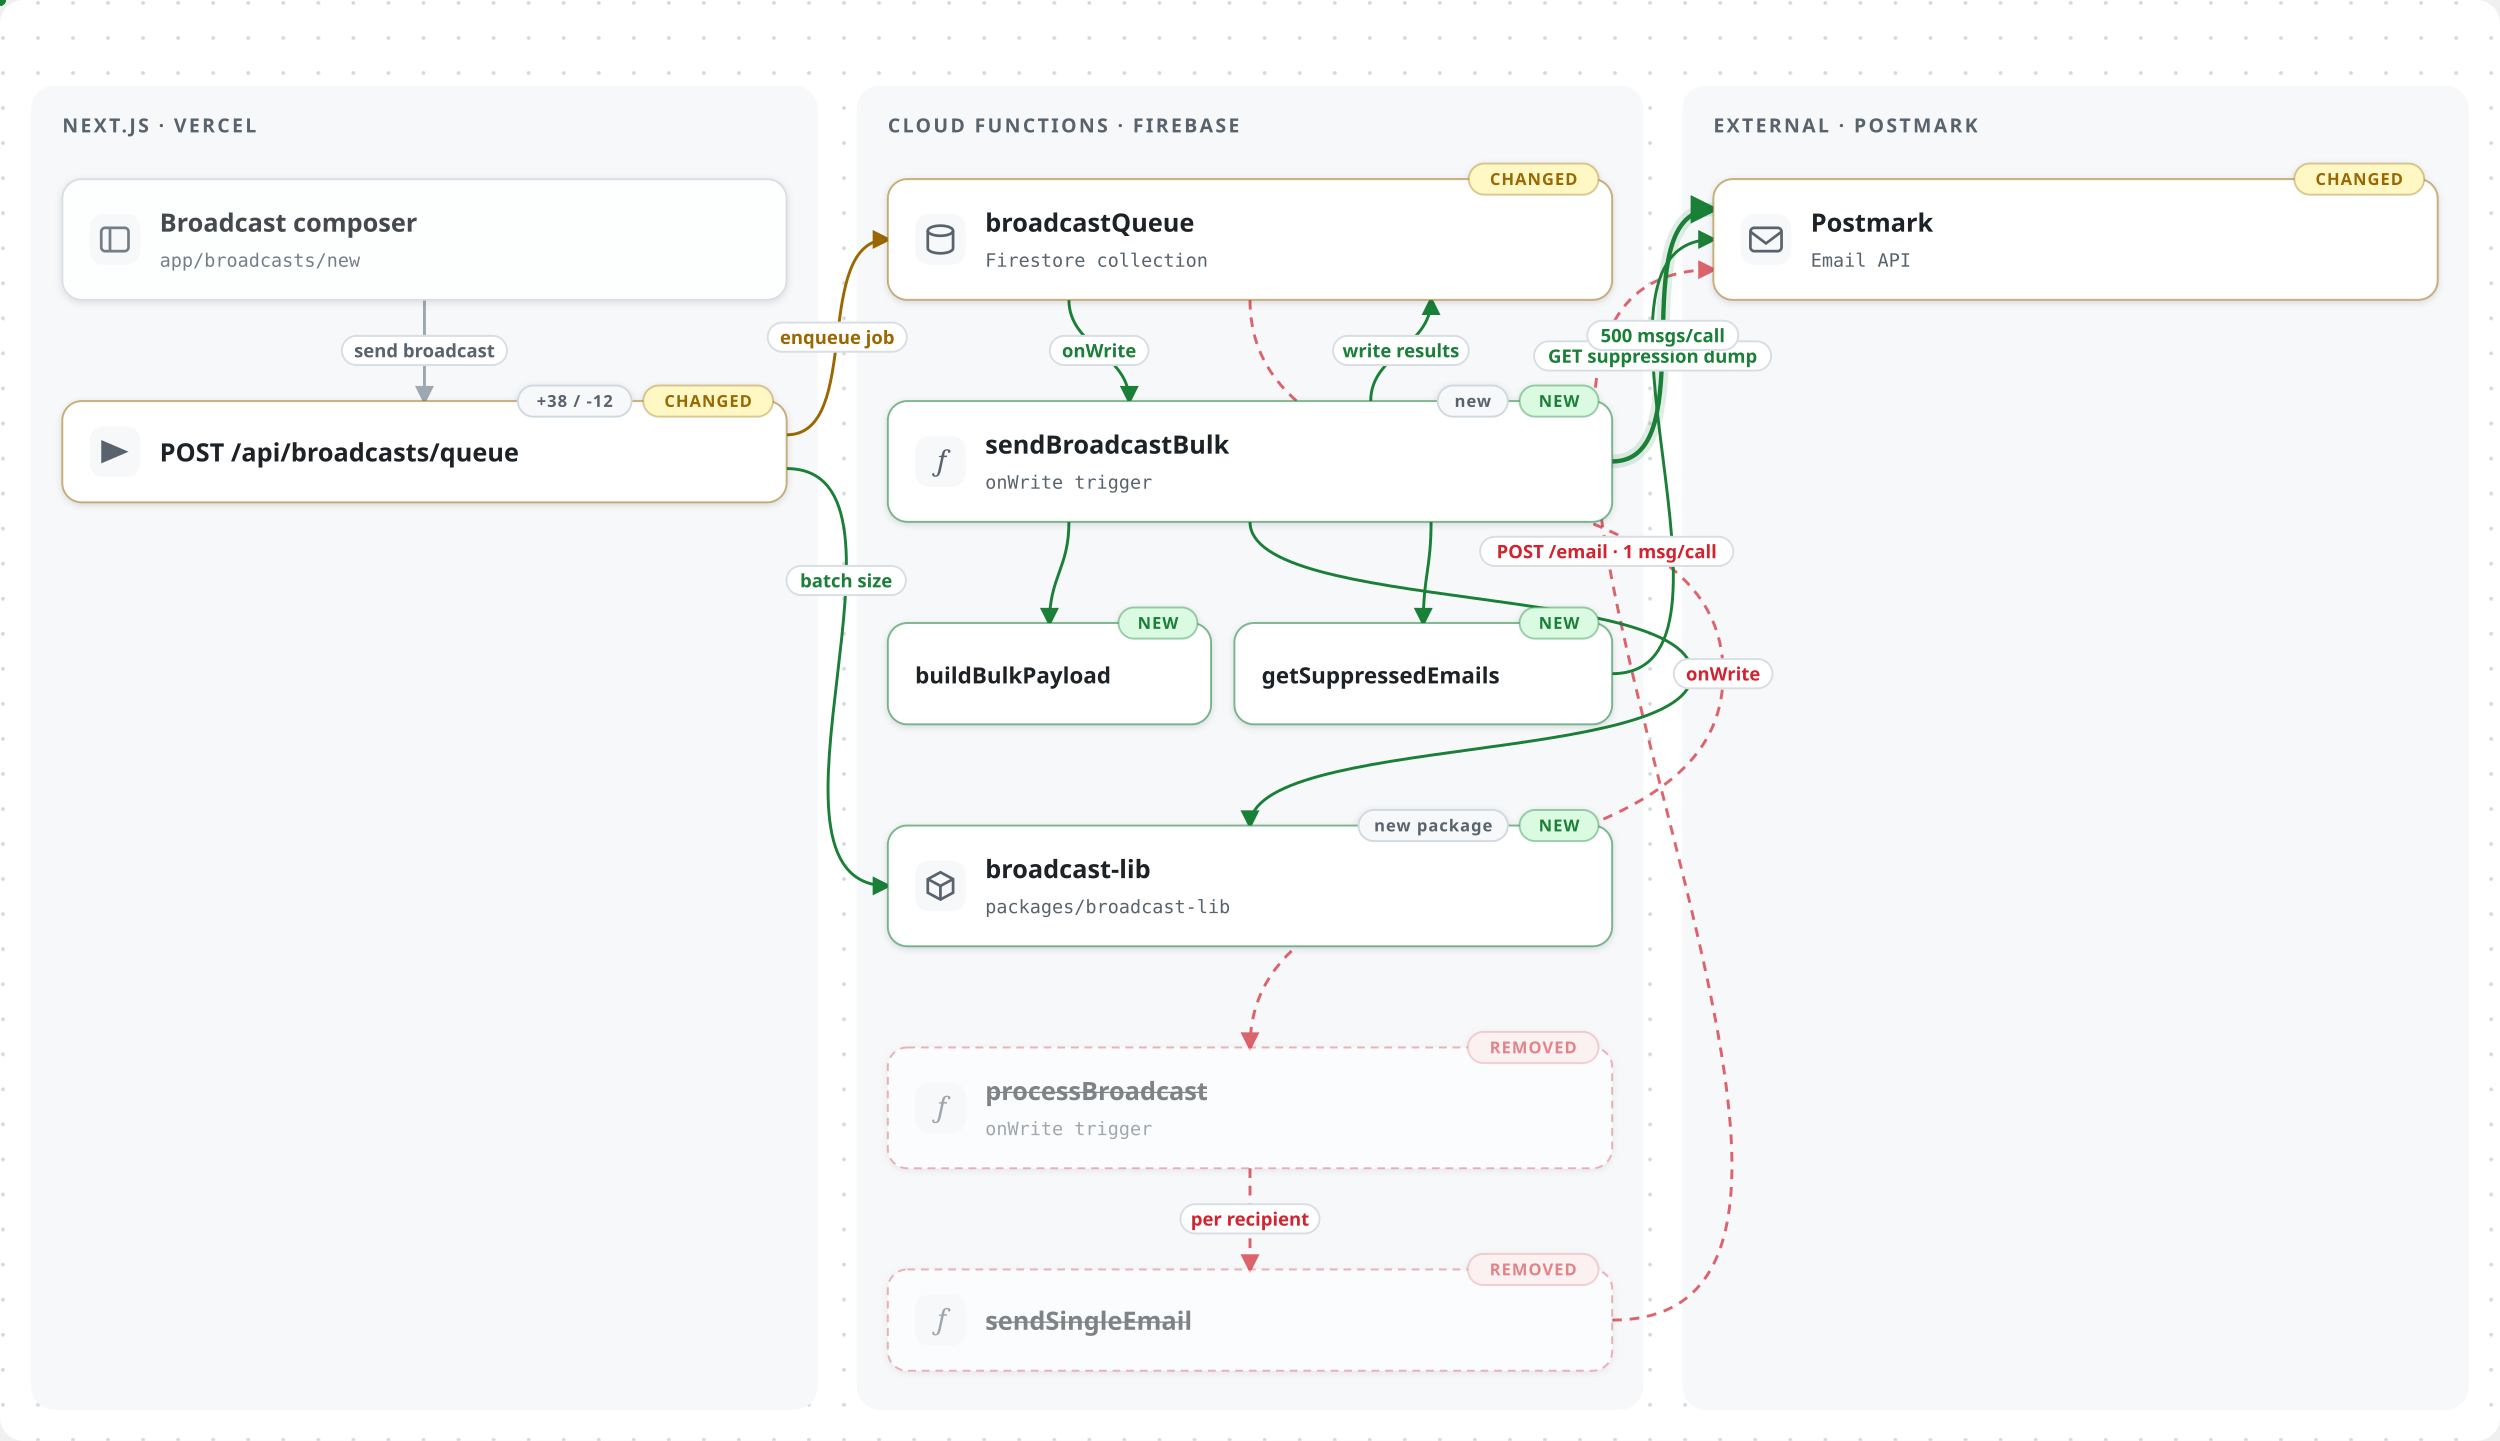
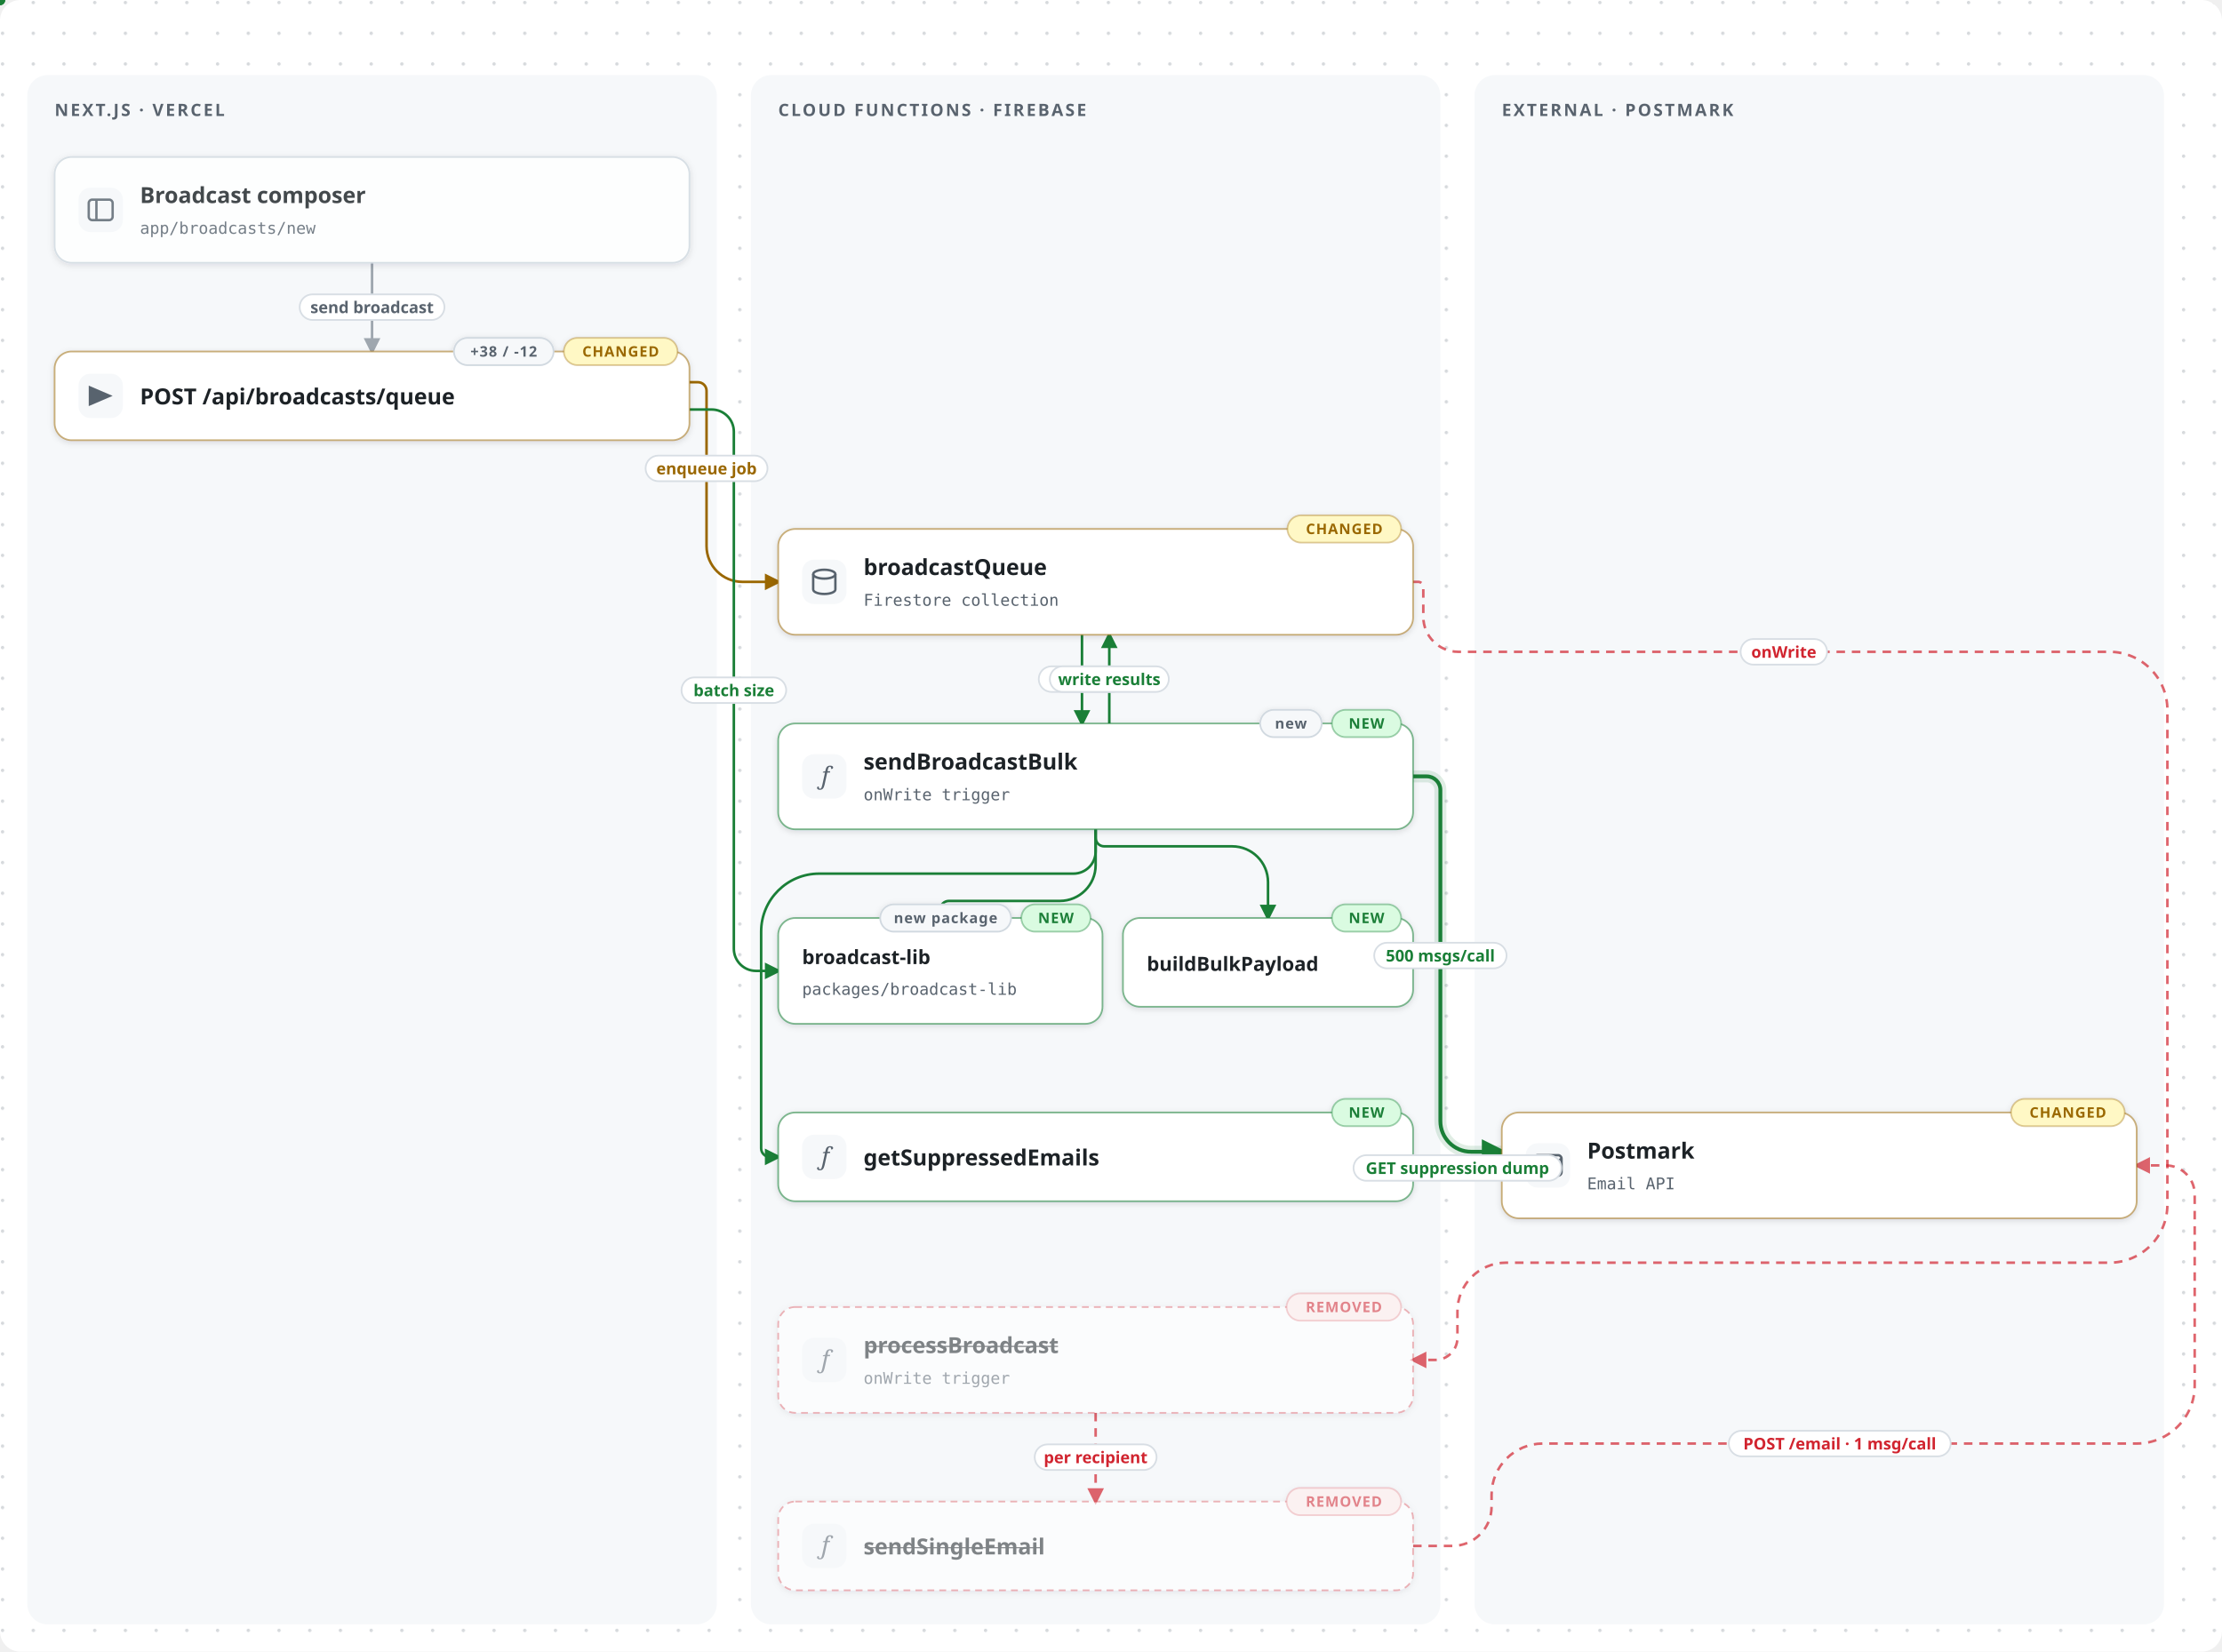
- <svg xmlns="http://www.w3.org/2000/svg" viewBox="0 0 1284 740" width="1284" height="740" role="img" aria-label="Architecture — blast radius">
+ <svg xmlns="http://www.w3.org/2000/svg" viewBox="0 0 1302 968" width="1302" height="968" role="img" aria-label="Architecture — blast radius">
  <style>text{font-family:-apple-system, BlinkMacSystemFont, "Segoe UI", "Noto Sans", Helvetica, Arial, sans-serif}.lanebox{fill:#f6f8fa}.lanelabel{font-size:10px;font-weight:700;letter-spacing:.12em;fill:#59636e}.card{fill:#ffffff;stroke:#d1d9e0;stroke-width:1}.card-added{stroke:#1a7f37;stroke-opacity:.55}.card-modified{stroke:#9a6700;stroke-opacity:.5}.ghost{opacity:.55}.ghost .card{stroke:#d1242f;stroke-dasharray:4 3;stroke-opacity:.6}.context{opacity:.82}.ntitle{font-weight:600;fill:#1f2328}.strike{text-decoration:line-through}.nsub{font-size:9.5px;fill:#59636e;font-family:ui-monospace, SFMono-Regular, "SF Mono", Menlo, Consolas, monospace}.chip{fill:#f6f8fa}.glyph{fill:#59636e}.glyph-stroke{stroke:#59636e;stroke-width:1.4;fill:none}.bdg text{font-size:8.5px;font-weight:700;letter-spacing:.06em}.bdg rect{stroke-width:1}.bdg-added rect{fill:#dafbe1;stroke:rgba(31,136,61,.4)}.bdg-added text{fill:#1a7f37}.bdg-modified rect{fill:#fff8c5;stroke:rgba(154,103,0,.35)}.bdg-modified text{fill:#9a6700}.bdg-removed rect{fill:#ffebe9;stroke:rgba(209,36,47,.35)}.bdg-removed text{fill:#d1242f}.bdg-neutral rect{fill:#f6f8fa;stroke:#d1d9e0}.bdg-neutral text{fill:#59636e}.edge{fill:none;stroke-width:1.5}.edge-added{stroke:#1a7f37}.edge-modified{stroke:#9a6700}.edge-removed{stroke:#d1242f;stroke-dasharray:5 4;opacity:.7}.edge-neutral{stroke:#8c959f}.hero{stroke-width:2.25}.faded{opacity:.45}.glow{fill:none;stroke-width:7;opacity:.14}.msg-self{font-size:11px;fill:#1f2328}.lpill{fill:#ffffff;stroke:#d8dee4;stroke-width:1}.ltext{font-size:9.5px;font-weight:600;fill:#59636e}.ltext-added{fill:#1a7f37}.ltext-modified{fill:#9a6700}.ltext-removed{fill:#d1242f}.cardsh{filter:drop-shadow(0 1px 2px rgba(31,35,40,.14))}.pcard{fill:#ffffff;stroke:#d1d9e0;stroke-width:1}.ptitle{font-size:12px;font-weight:600;fill:#1f2328;text-anchor:middle}.lifeline{stroke:#d1d9e0;stroke-width:1;stroke-dasharray:3 4}.actbar{fill:#dafbe1;stroke:rgba(31,136,61,.4)}.msg{fill:none;stroke-width:1.4}.msg-return{stroke-dasharray:4 3;opacity:.8}.msg-label{font-size:11px;fill:#1f2328;text-anchor:middle}.msg-strong{stroke-width:2}</style>
  <defs>
    <pattern id="dots" width="18" height="18" patternUnits="userSpaceOnUse">
      <circle cx="1.5" cy="1.5" r="1" fill="rgba(140,149,159,.35)" />
    </pattern>
    <marker id="mk-added" viewBox="0 0 10 10" refX="8" refY="5" markerWidth="6.5" markerHeight="6.5" orient="auto-start-reverse">
      <path d="M0,0 L10,5 L0,10 z" fill="#1a7f37" />
    </marker>
    <marker id="mk-modified" viewBox="0 0 10 10" refX="8" refY="5" markerWidth="6.5" markerHeight="6.5" orient="auto-start-reverse">
      <path d="M0,0 L10,5 L0,10 z" fill="#9a6700" />
    </marker>
    <marker id="mk-removed" viewBox="0 0 10 10" refX="8" refY="5" markerWidth="6.5" markerHeight="6.5" orient="auto-start-reverse">
      <path d="M0,0 L10,5 L0,10 z" fill="#d1242f" />
    </marker>
    <marker id="mk-neutral" viewBox="0 0 10 10" refX="8" refY="5" markerWidth="6.5" markerHeight="6.5" orient="auto-start-reverse">
      <path d="M0,0 L10,5 L0,10 z" fill="#8c959f" />
    </marker>
  </defs>
-   <rect x="0" y="0" width="1284" height="740" rx="12" fill="#ffffff" />
-   <rect x="0" y="0" width="1284" height="740" rx="12" fill="url(#dots)" />
-   <g>
-     <rect class="lanebox" x="16" y="44" width="404" height="680" rx="12" />
+   <rect x="0" y="0" width="1302" height="968" rx="12" fill="#ffffff" />
+   <rect x="0" y="0" width="1302" height="968" rx="12" fill="url(#dots)" />
+   <g>
+     <rect class="lanebox" x="16" y="44" width="404" height="908" rx="12" />
    <text class="lanelabel" x="32" y="68">NEXT.JS · VERCEL</text>
-     <rect class="lanebox" x="440" y="44" width="404" height="680" rx="12" />
+     <rect class="lanebox" x="440" y="44" width="404" height="908" rx="12" />
    <text class="lanelabel" x="456" y="68">CLOUD FUNCTIONS · FIREBASE</text>
-     <rect class="lanebox" x="864" y="44" width="404" height="680" rx="12" />
+     <rect class="lanebox" x="864" y="44" width="404" height="908" rx="12" />
    <text class="lanelabel" x="880" y="68">EXTERNAL · POSTMARK</text>
  </g>
  <g>
    <path class="edge edge-neutral context" d="M218,154 L218,206" marker-end="url(#mk-neutral)" />
-     <path class="edge edge-modified" d="M404,223.33 C443.55,223.33 416.45,123 456,123" marker-end="url(#mk-modified)" />
-     <path class="edge edge-added" d="M404,240.67 C481.19,240.67 378.81,455 456,455" marker-end="url(#mk-added)" />
-     <path class="edge edge-added" d="M549,154 C549,178 580,182 580,206" marker-end="url(#mk-added)" />
-     <path class="edge edge-removed" d="M642,154 C642,269.2 885,230.8 885,346 C885,461.2 642,422.8 642,538" marker-end="url(#mk-removed)" />
-     <path class="edge edge-removed" d="M642,600 L642,652" marker-end="url(#mk-removed)" />
-     <path class="edge edge-removed" d="M828,678 C1017.7,678 690.3,138.5 880,138.5" marker-end="url(#mk-removed)" />
-     <path class="edge edge-added" d="M549,268 C549,292 539,296 539,320" marker-end="url(#mk-added)" />
-     <path class="edge edge-added" d="M735,268 C735,292 731,296 731,320" marker-end="url(#mk-added)" />
-     <path class="edge edge-added" d="M642,268 C642,314.8 869,299.2 869,346 C869,392.8 642,377.2 642,424" marker-end="url(#mk-added)" />
-     <path class="edge edge-added" d="M828,346 C908.14,346 799.86,123 880,123" marker-end="url(#mk-added)" />
+     <path class="edge edge-modified" d="M404,224 L409,224 C411.76,224 414,226.24 414,229 L414,320 C414,331.6 423.4,341 435,341 L456,341" marker-end="url(#mk-modified)" />
+     <path class="edge edge-added" d="M404,240 L417,240 C424.18,240 430,245.82 430,253 L430,556 C430,563.18 435.82,569 443,569 L456,569" marker-end="url(#mk-added)" />
+     <path class="edge edge-added" d="M634,372 L634,424" marker-end="url(#mk-added)" />
+     <path class="edge edge-removed" d="M828,341 L831,341 C832.66,341 834,342.34 834,344 L834,361.5 C834,372.82 843.18,382 854.5,382 L1236,382 C1254.78,382 1270,397.22 1270,416 L1270,706 C1270,724.78 1254.78,740 1236,740 L882.5,740 C866.76,740 854,752.76 854,768.5 L854,784 C854,791.18 848.18,797 841,797 L828,797" marker-end="url(#mk-removed)" />
+     <path class="edge edge-removed" d="M642,828 L642,880" marker-end="url(#mk-removed)" />
+     <path class="edge edge-removed" d="M828,906 L851,906 C863.7,906 874,895.7 874,883 L874,876 C874,859.43 887.43,846 904,846 L1252,846 C1270.78,846 1286,830.78 1286,812 L1286,700 C1286,690.61 1278.39,683 1269,683 L1252,683" marker-end="url(#mk-removed)" />
+     <path class="edge edge-added" d="M642,486 L642,491 C642,493.76 644.24,496 647,496 L722,496 C733.6,496 743,505.4 743,517 L743,538" marker-end="url(#mk-added)" />
+     <path class="edge edge-added" d="M642,486 L642,499 C642,506.18 636.18,512 629,512 L480,512 C461.22,512 446,527.22 446,546 L446,673 C446,675.76 448.24,678 451,678 L456,678" marker-end="url(#mk-added)" />
+     <path class="edge edge-added" d="M642,486 L642,507 C642,518.6 632.6,528 621,528 L556,528 C553.24,528 551,530.24 551,533 L551,538" marker-end="url(#mk-added)" />
+     <path class="edge edge-added" d="M828,684.5 L880,684.5" marker-end="url(#mk-added)" />
    <circle r="2.6" fill="#1a7f37">
-       <animateMotion dur="1.6s" repeatCount="indefinite" path="M828,346 C908.14,346 799.86,123 880,123" />
-     </circle>
-     <path class="glow" stroke="#1a7f37" d="M828,237 C876.84,237 831.16,107.5 880,107.5" />
-     <path class="edge edge-added hero" d="M828,237 C876.84,237 831.16,107.5 880,107.5" marker-end="url(#mk-added)" />
+       <animateMotion dur="1.6s" repeatCount="indefinite" path="M828,684.5 L880,684.5" />
+     </circle>
+     <path class="glow" stroke="#1a7f37" d="M828,455 L836,455 C840.42,455 844,458.58 844,463 L844,657 C844,666.94 852.06,675 862,675 L880,675" />
+     <path class="edge edge-added hero" d="M828,455 L836,455 C840.42,455 844,458.58 844,463 L844,657 C844,666.94 852.06,675 862,675 L880,675" marker-end="url(#mk-added)" />
    <circle r="3" fill="#1a7f37">
-       <animateMotion dur="2.1s" repeatCount="indefinite" path="M828,237 C876.84,237 831.16,107.5 880,107.5" />
+       <animateMotion dur="2.1s" repeatCount="indefinite" path="M828,455 L836,455 C840.42,455 844,458.58 844,463 L844,657 C844,666.94 852.06,675 862,675 L880,675" />
    </circle>
    <circle r="3" fill="#1a7f37">
-       <animateMotion dur="2.1s" begin="0.7s" repeatCount="indefinite" path="M828,237 C876.84,237 831.16,107.5 880,107.5" />
+       <animateMotion dur="2.1s" begin="0.7s" repeatCount="indefinite" path="M828,455 L836,455 C840.42,455 844,458.58 844,463 L844,657 C844,666.94 852.06,675 862,675 L880,675" />
    </circle>
    <circle r="3" fill="#1a7f37">
-       <animateMotion dur="2.1s" begin="1.4s" repeatCount="indefinite" path="M828,237 C876.84,237 831.16,107.5 880,107.5" />
-     </circle>
-     <path class="edge edge-added" d="M704,206 C704,182 735,178 735,154" marker-end="url(#mk-added)" />
+       <animateMotion dur="2.1s" begin="1.4s" repeatCount="indefinite" path="M828,455 L836,455 C840.42,455 844,458.58 844,463 L844,657 C844,666.94 852.06,675 862,675 L880,675" />
+     </circle>
+     <path class="edge edge-added" d="M650,424 L650,372" marker-end="url(#mk-added)" />
  </g>
  <g>
    <g class="cardsh context">
      <rect class="card" x="32" y="92" width="372" height="62" rx="10" />
      <rect class="chip" x="46" y="110" width="26" height="26" rx="7" />
      <g>
        <rect class="glyph-stroke" x="52" y="117" width="14" height="12" rx="2" />
        <path class="glyph-stroke" d="M56.5,117 v12" />
      </g>
      <text class="ntitle" x="82" y="119" font-size="13">Broadcast composer</text>
      <text class="nsub" x="82" y="137">app/broadcasts/new</text>
    </g>
    <g class="cardsh">
      <rect class="card card-modified" x="32" y="206" width="372" height="52" rx="10" />
      <rect class="chip" x="46" y="219" width="26" height="26" rx="7" />
      <g>
        <path class="glyph" d="M52,226 L66,232 L52,238 Z" />
      </g>
      <text class="ntitle" x="82" y="237" font-size="13">POST /api/broadcasts/queue</text>
      <g class="bdg bdg-neutral">
        <rect x="265.98" y="198" width="58.4" height="16" rx="8" />
        <text x="295.18" y="209" text-anchor="middle">+38 / -12</text>
      </g>
      <g class="bdg bdg-modified">
        <rect x="330.38" y="198" width="66.62" height="16" rx="8" />
        <text x="363.69" y="209" text-anchor="middle">CHANGED</text>
      </g>
    </g>
    <g class="cardsh">
-       <rect class="card card-modified" x="456" y="92" width="372" height="62" rx="10" />
-       <rect class="chip" x="470" y="110" width="26" height="26" rx="7" />
-       <g>
-         <ellipse class="glyph-stroke" cx="483" cy="118.5" rx="6.5" ry="2.6" />
-         <path class="glyph-stroke" d="M476.5,118.5 v9 a6.5,2.6 0 0 0 13 0 v-9" />
-       </g>
-       <text class="ntitle" x="506" y="119" font-size="13">broadcastQueue</text>
-       <text class="nsub" x="506" y="137">Firestore collection</text>
+       <rect class="card card-modified" x="456" y="310" width="372" height="62" rx="10" />
+       <rect class="chip" x="470" y="328" width="26" height="26" rx="7" />
+       <g>
+         <ellipse class="glyph-stroke" cx="483" cy="336.5" rx="6.5" ry="2.6" />
+         <path class="glyph-stroke" d="M476.5,336.5 v9 a6.5,2.6 0 0 0 13 0 v-9" />
+       </g>
+       <text class="ntitle" x="506" y="337" font-size="13">broadcastQueue</text>
+       <text class="nsub" x="506" y="355">Firestore collection</text>
      <g class="bdg bdg-modified">
-         <rect x="754.38" y="84" width="66.62" height="16" rx="8" />
-         <text x="787.69" y="95" text-anchor="middle">CHANGED</text>
-       </g>
-     </g>
-     <g class="cardsh">
-       <rect class="card card-added" x="456" y="206" width="372" height="62" rx="10" />
-       <rect class="chip" x="470" y="224" width="26" height="26" rx="7" />
-       <g>
-         <text class="glyph" x="483" y="241.5" text-anchor="middle" style="font-size:14px;font-style:italic;font-family:Georgia,serif">ƒ</text>
-       </g>
-       <text class="ntitle" x="506" y="233" font-size="13">sendBroadcastBulk</text>
-       <text class="nsub" x="506" y="251">onWrite trigger</text>
-       <g class="bdg bdg-neutral">
-         <rect x="738.4" y="198" width="36.05" height="16" rx="8" />
-         <text x="756.43" y="209" text-anchor="middle">new</text>
-       </g>
-       <g class="bdg bdg-added">
-         <rect x="780.45" y="198" width="40.55" height="16" rx="8" />
-         <text x="800.72" y="209" text-anchor="middle">NEW</text>
-       </g>
-     </g>
-     <g class="cardsh">
-       <rect class="card card-added" x="456" y="320" width="166" height="52" rx="10" />
-       <text class="ntitle" x="470" y="351" font-size="11.5">buildBulkPayload</text>
-       <g class="bdg bdg-added">
-         <rect x="574.45" y="312" width="40.55" height="16" rx="8" />
-         <text x="594.73" y="323" text-anchor="middle">NEW</text>
-       </g>
-     </g>
-     <g class="cardsh">
-       <rect class="card card-added" x="634" y="320" width="194" height="52" rx="10" />
-       <text class="ntitle" x="648" y="351" font-size="11.5">getSuppressedEmails</text>
-       <g class="bdg bdg-added">
-         <rect x="780.45" y="312" width="40.55" height="16" rx="8" />
-         <text x="800.73" y="323" text-anchor="middle">NEW</text>
+         <rect x="754.38" y="302" width="66.62" height="16" rx="8" />
+         <text x="787.69" y="313" text-anchor="middle">CHANGED</text>
      </g>
    </g>
    <g class="cardsh">
      <rect class="card card-added" x="456" y="424" width="372" height="62" rx="10" />
      <rect class="chip" x="470" y="442" width="26" height="26" rx="7" />
      <g>
-         <path class="glyph-stroke" d="M483,448 l6.5,3.5 v7 l-6.5,3.5 l-6.5,-3.5 v-7 Z" />
-         <path class="glyph-stroke" d="M476.5,451.5 l6.5,3.5 l6.5,-3.5" />
-         <path class="glyph-stroke" d="M483,455 v7" />
-       </g>
-       <text class="ntitle" x="506" y="451" font-size="13">broadcast-lib</text>
-       <text class="nsub" x="506" y="469">packages/broadcast-lib</text>
+         <text class="glyph" x="483" y="459.5" text-anchor="middle" style="font-size:14px;font-style:italic;font-family:Georgia,serif">ƒ</text>
+       </g>
+       <text class="ntitle" x="506" y="451" font-size="13">sendBroadcastBulk</text>
+       <text class="nsub" x="506" y="469">onWrite trigger</text>
      <g class="bdg bdg-neutral">
-         <rect x="697.75" y="416" width="76.7" height="16" rx="8" />
-         <text x="736.1" y="427" text-anchor="middle">new package</text>
+         <rect x="738.4" y="416" width="36.05" height="16" rx="8" />
+         <text x="756.43" y="427" text-anchor="middle">new</text>
      </g>
      <g class="bdg bdg-added">
        <rect x="780.45" y="416" width="40.55" height="16" rx="8" />
-         <text x="800.73" y="427" text-anchor="middle">NEW</text>
+         <text x="800.72" y="427" text-anchor="middle">NEW</text>
+       </g>
+     </g>
+     <g class="cardsh">
+       <rect class="card card-added" x="456" y="538" width="190" height="62" rx="10" />
+       <text class="ntitle" x="470" y="565" font-size="11.5">broadcast-lib</text>
+       <text class="nsub" x="470" y="583">packages/broadcast-lib</text>
+       <g class="bdg bdg-neutral">
+         <rect x="515.75" y="530" width="76.7" height="16" rx="8" />
+         <text x="554.1" y="541" text-anchor="middle">new package</text>
+       </g>
+       <g class="bdg bdg-added">
+         <rect x="598.45" y="530" width="40.55" height="16" rx="8" />
+         <text x="618.73" y="541" text-anchor="middle">NEW</text>
+       </g>
+     </g>
+     <g class="cardsh">
+       <rect class="card card-added" x="658" y="538" width="170" height="52" rx="10" />
+       <text class="ntitle" x="672" y="569" font-size="11.5">buildBulkPayload</text>
+       <g class="bdg bdg-added">
+         <rect x="780.45" y="530" width="40.55" height="16" rx="8" />
+         <text x="800.73" y="541" text-anchor="middle">NEW</text>
+       </g>
+     </g>
+     <g class="cardsh">
+       <rect class="card card-added" x="456" y="652" width="372" height="52" rx="10" />
+       <rect class="chip" x="470" y="665" width="26" height="26" rx="7" />
+       <g>
+         <text class="glyph" x="483" y="682.5" text-anchor="middle" style="font-size:14px;font-style:italic;font-family:Georgia,serif">ƒ</text>
+       </g>
+       <text class="ntitle" x="506" y="683" font-size="13">getSuppressedEmails</text>
+       <g class="bdg bdg-added">
+         <rect x="780.45" y="644" width="40.55" height="16" rx="8" />
+         <text x="800.73" y="655" text-anchor="middle">NEW</text>
      </g>
    </g>
    <g class="cardsh ghost">
-       <rect class="card" x="456" y="538" width="372" height="62" rx="10" />
-       <rect class="chip" x="470" y="556" width="26" height="26" rx="7" />
-       <g>
-         <text class="glyph" x="483" y="573.5" text-anchor="middle" style="font-size:14px;font-style:italic;font-family:Georgia,serif">ƒ</text>
-       </g>
-       <text class="ntitle strike" x="506" y="565" font-size="13">processBroadcast</text>
-       <text class="nsub" x="506" y="583">onWrite trigger</text>
+       <rect class="card" x="456" y="766" width="372" height="62" rx="10" />
+       <rect class="chip" x="470" y="784" width="26" height="26" rx="7" />
+       <g>
+         <text class="glyph" x="483" y="801.5" text-anchor="middle" style="font-size:14px;font-style:italic;font-family:Georgia,serif">ƒ</text>
+       </g>
+       <text class="ntitle strike" x="506" y="793" font-size="13">processBroadcast</text>
+       <text class="nsub" x="506" y="811">onWrite trigger</text>
      <g class="bdg bdg-removed">
-         <rect x="753.88" y="530" width="67.12" height="16" rx="8" />
-         <text x="787.44" y="541" text-anchor="middle">REMOVED</text>
+         <rect x="753.88" y="758" width="67.12" height="16" rx="8" />
+         <text x="787.44" y="769" text-anchor="middle">REMOVED</text>
      </g>
    </g>
    <g class="cardsh ghost">
-       <rect class="card" x="456" y="652" width="372" height="52" rx="10" />
-       <rect class="chip" x="470" y="665" width="26" height="26" rx="7" />
-       <g>
-         <text class="glyph" x="483" y="682.5" text-anchor="middle" style="font-size:14px;font-style:italic;font-family:Georgia,serif">ƒ</text>
-       </g>
-       <text class="ntitle strike" x="506" y="683" font-size="13">sendSingleEmail</text>
+       <rect class="card" x="456" y="880" width="372" height="52" rx="10" />
+       <rect class="chip" x="470" y="893" width="26" height="26" rx="7" />
+       <g>
+         <text class="glyph" x="483" y="910.5" text-anchor="middle" style="font-size:14px;font-style:italic;font-family:Georgia,serif">ƒ</text>
+       </g>
+       <text class="ntitle strike" x="506" y="911" font-size="13">sendSingleEmail</text>
      <g class="bdg bdg-removed">
-         <rect x="753.88" y="644" width="67.12" height="16" rx="8" />
-         <text x="787.44" y="655" text-anchor="middle">REMOVED</text>
-       </g>
-     </g>
-     <g class="cardsh">
-       <rect class="card card-modified" x="880" y="92" width="372" height="62" rx="10" />
-       <rect class="chip" x="894" y="110" width="26" height="26" rx="7" />
-       <g>
-         <rect class="glyph-stroke" x="899" y="117" width="16" height="12" rx="2" />
-         <path class="glyph-stroke" d="M899,119 l8,6 8,-6" />
-       </g>
-       <text class="ntitle" x="930" y="119" font-size="13">Postmark</text>
-       <text class="nsub" x="930" y="137">Email API</text>
+         <rect x="753.88" y="872" width="67.12" height="16" rx="8" />
+         <text x="787.44" y="883" text-anchor="middle">REMOVED</text>
+       </g>
+     </g>
+     <g class="cardsh">
+       <rect class="card card-modified" x="880" y="652" width="372" height="62" rx="10" />
+       <rect class="chip" x="894" y="670" width="26" height="26" rx="7" />
+       <g>
+         <rect class="glyph-stroke" x="899" y="677" width="16" height="12" rx="2" />
+         <path class="glyph-stroke" d="M899,679 l8,6 8,-6" />
+       </g>
+       <text class="ntitle" x="930" y="679" font-size="13">Postmark</text>
+       <text class="nsub" x="930" y="697">Email API</text>
      <g class="bdg bdg-modified">
-         <rect x="1178.38" y="84" width="66.62" height="16" rx="8" />
-         <text x="1211.69" y="95" text-anchor="middle">CHANGED</text>
+         <rect x="1178.38" y="644" width="66.62" height="16" rx="8" />
+         <text x="1211.69" y="655" text-anchor="middle">CHANGED</text>
      </g>
    </g>
  </g>
  <g>
    <g>
      <rect class="lpill" x="175.58" y="172.5" width="84.85" height="15" rx="7.5" />
      <text class="ltext" x="218" y="183.5" text-anchor="middle">send broadcast</text>
    </g>
    <g>
-       <rect class="lpill" x="394.29" y="165.67" width="71.43" height="15" rx="7.5" />
-       <text class="ltext ltext-modified" x="430" y="176.67" text-anchor="middle">enqueue job</text>
-     </g>
-     <g>
-       <rect class="lpill" x="403.91" y="290.65" width="61.34" height="15" rx="7.5" />
-       <text class="ltext ltext-added" x="434.58" y="301.65" text-anchor="middle">batch size</text>
-     </g>
-     <g>
-       <rect class="lpill" x="539.16" y="172.5" width="50.69" height="15" rx="7.5" />
-       <text class="ltext ltext-added" x="564.5" y="183.5" text-anchor="middle">onWrite</text>
-     </g>
-     <g>
-       <rect class="lpill" x="859.66" y="338.5" width="50.69" height="15" rx="7.5" />
-       <text class="ltext ltext-removed" x="885" y="349.5" text-anchor="middle">onWrite</text>
-     </g>
-     <g>
-       <rect class="lpill" x="606.29" y="618.5" width="71.41" height="15" rx="7.5" />
-       <text class="ltext ltext-removed" x="642" y="629.5" text-anchor="middle">per recipient</text>
-     </g>
-     <g>
-       <rect class="lpill" x="760.17" y="275.69" width="130.04" height="15" rx="7.5" />
-       <text class="ltext ltext-removed" x="825.19" y="286.69" text-anchor="middle">POST /email · 1 msg/call</text>
-     </g>
-     <g>
-       <rect class="lpill" x="787.9" y="175.31" width="121.78" height="15" rx="7.5" />
-       <text class="ltext ltext-added" x="848.79" y="186.31" text-anchor="middle">GET suppression dump</text>
-     </g>
-     <g>
-       <rect class="lpill" x="815.22" y="164.75" width="77.56" height="15" rx="7.5" />
-       <text class="ltext ltext-added" x="854" y="175.75" text-anchor="middle">500 msgs/call</text>
-     </g>
-     <g>
-       <rect class="lpill" x="684.65" y="172.5" width="69.71" height="15" rx="7.5" />
-       <text class="ltext ltext-added" x="719.5" y="183.5" text-anchor="middle">write results</text>
+       <rect class="lpill" x="378.29" y="267" width="71.43" height="15" rx="7.5" />
+       <text class="ltext ltext-modified" x="414" y="278" text-anchor="middle">enqueue job</text>
+     </g>
+     <g>
+       <rect class="lpill" x="399.33" y="397" width="61.34" height="15" rx="7.5" />
+       <text class="ltext ltext-added" x="430" y="408" text-anchor="middle">batch size</text>
+     </g>
+     <g>
+       <rect class="lpill" x="608.66" y="390.5" width="50.69" height="15" rx="7.5" />
+       <text class="ltext ltext-added" x="634" y="401.5" text-anchor="middle">onWrite</text>
+     </g>
+     <g>
+       <rect class="lpill" x="1019.91" y="374.5" width="50.69" height="15" rx="7.5" />
+       <text class="ltext ltext-removed" x="1045.25" y="385.5" text-anchor="middle">onWrite</text>
+     </g>
+     <g>
+       <rect class="lpill" x="606.29" y="846.5" width="71.41" height="15" rx="7.5" />
+       <text class="ltext ltext-removed" x="642" y="857.5" text-anchor="middle">per recipient</text>
+     </g>
+     <g>
+       <rect class="lpill" x="1012.98" y="838.5" width="130.04" height="15" rx="7.5" />
+       <text class="ltext ltext-removed" x="1078" y="849.5" text-anchor="middle">POST /email · 1 msg/call</text>
+     </g>
+     <g>
+       <rect class="lpill" x="793.11" y="677" width="121.78" height="15" rx="7.5" />
+       <text class="ltext ltext-added" x="854" y="688" text-anchor="middle">GET suppression dump</text>
+     </g>
+     <g>
+       <rect class="lpill" x="805.22" y="552.5" width="77.56" height="15" rx="7.5" />
+       <text class="ltext ltext-added" x="844" y="563.5" text-anchor="middle">500 msgs/call</text>
+     </g>
+     <g>
+       <rect class="lpill" x="615.15" y="390.5" width="69.71" height="15" rx="7.5" />
+       <text class="ltext ltext-added" x="650" y="401.5" text-anchor="middle">write results</text>
    </g>
  </g>
</svg>
